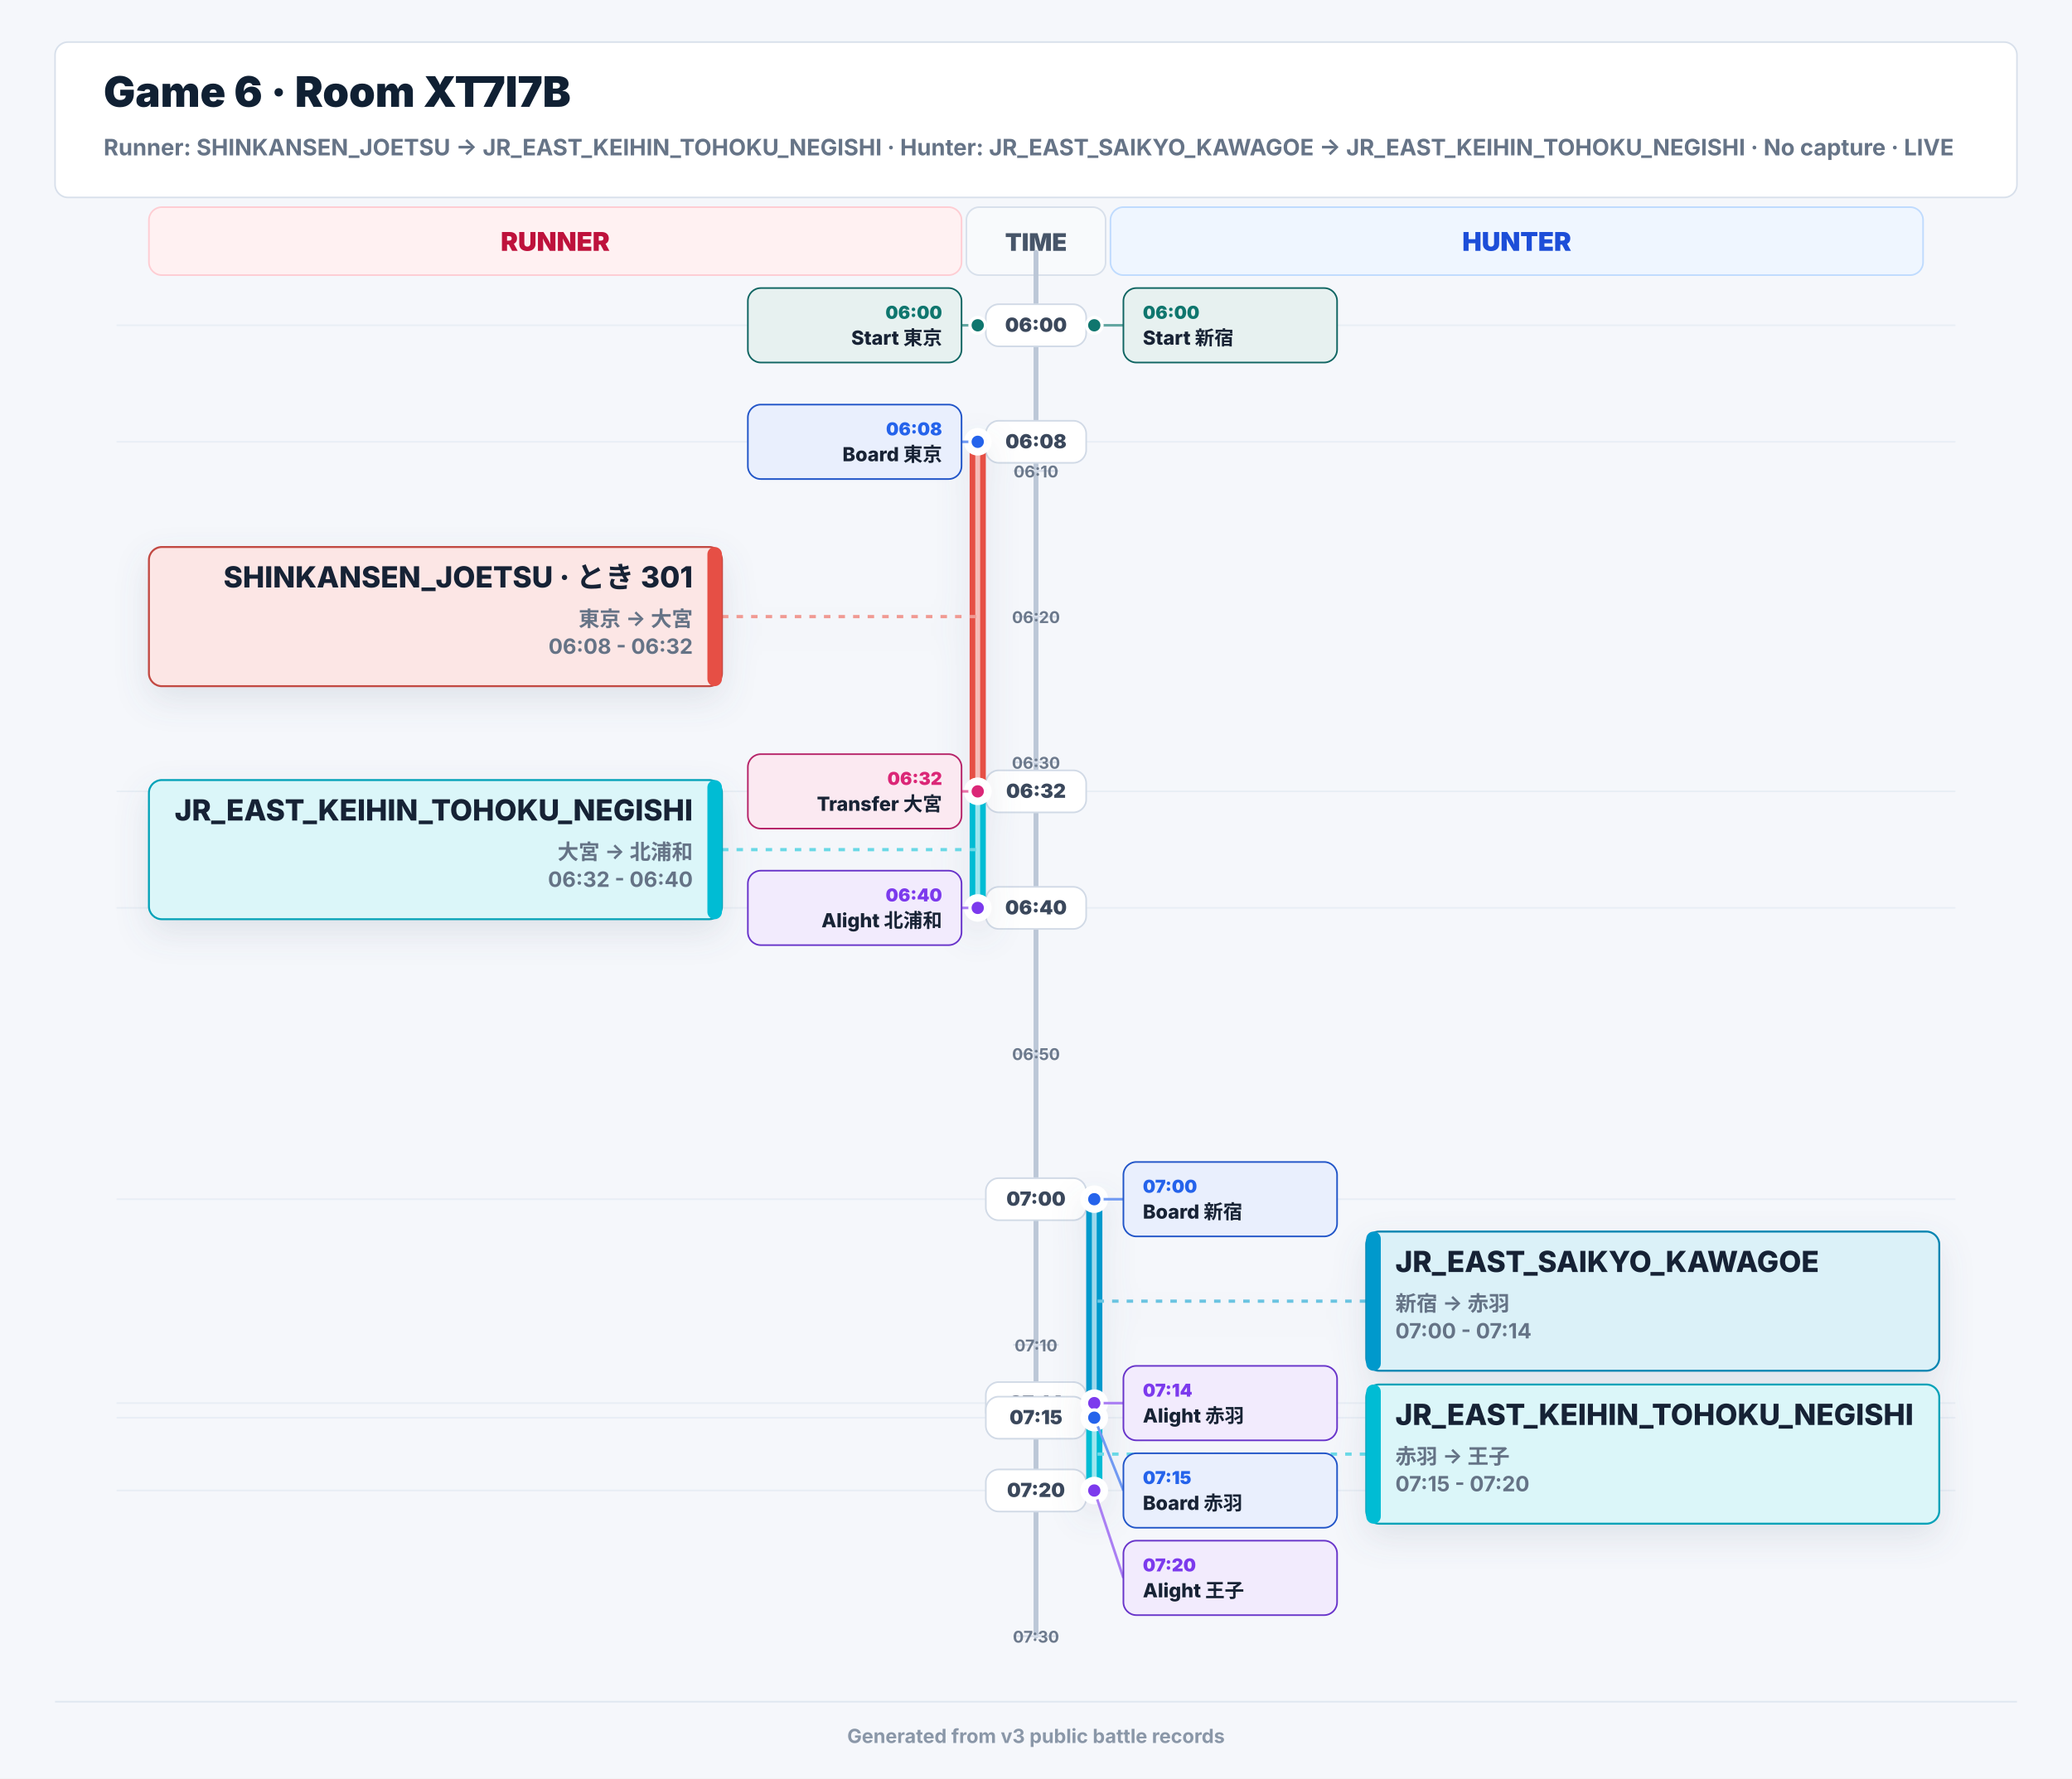
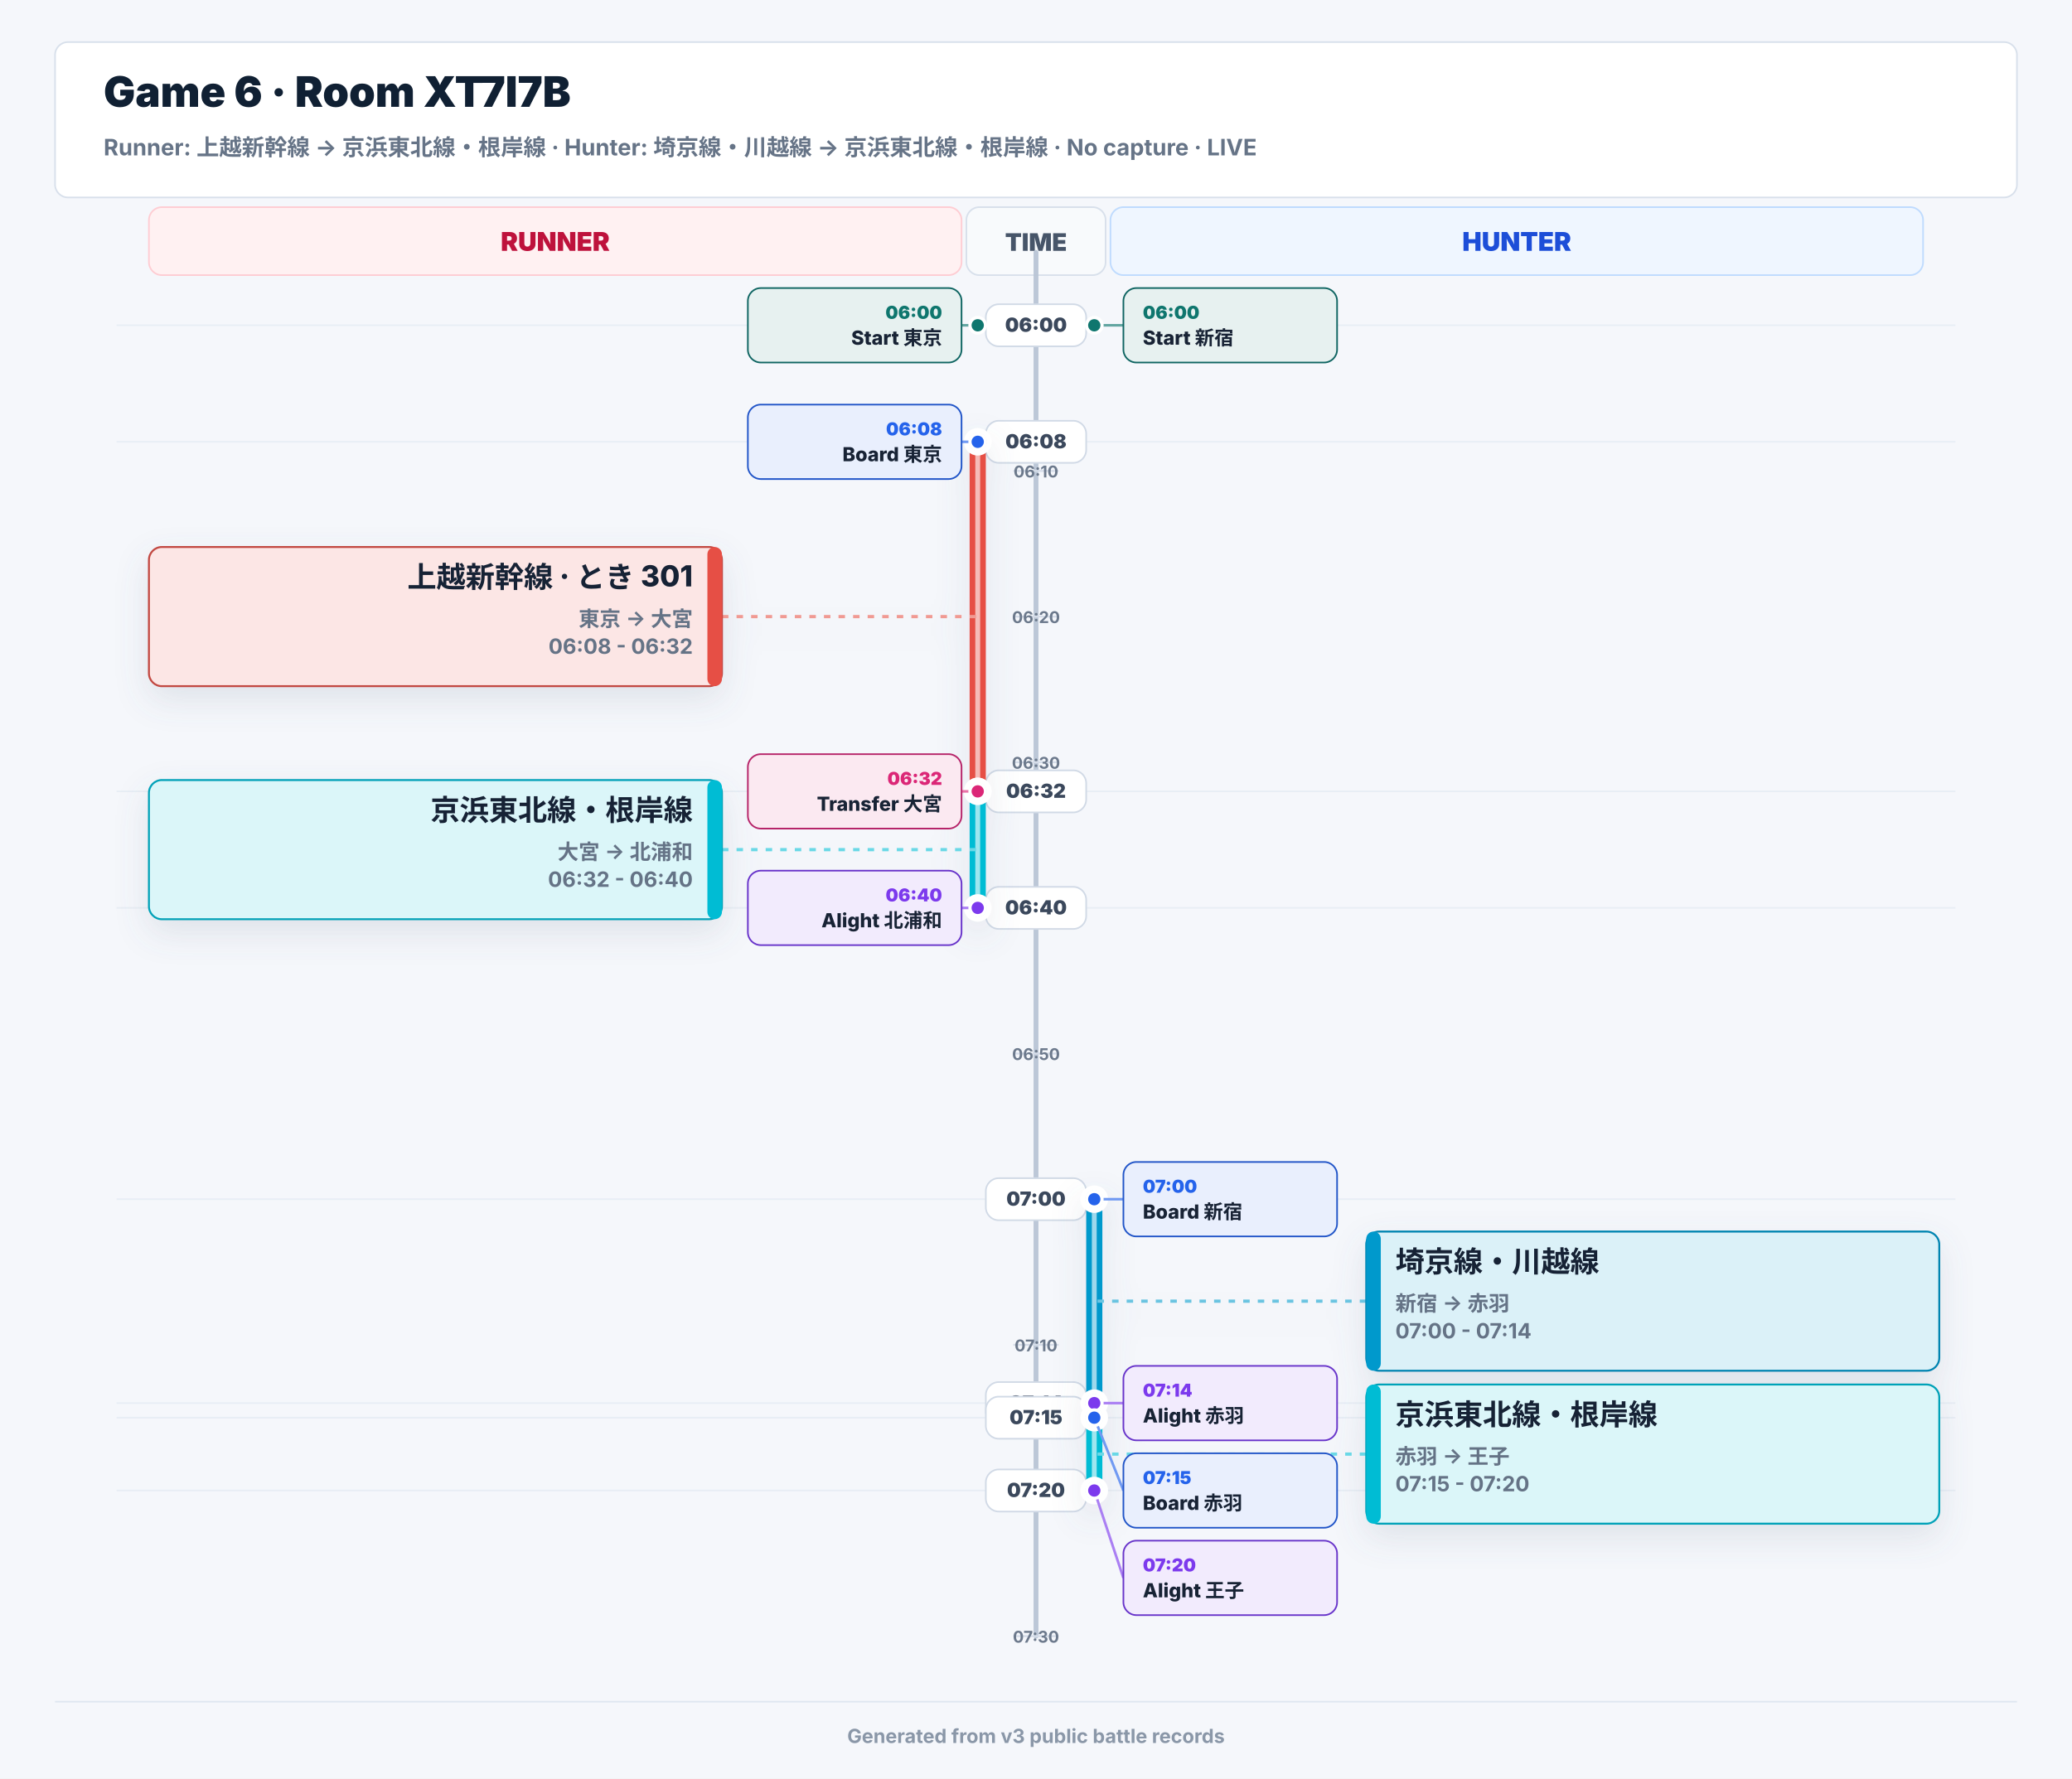
<svg xmlns="http://www.w3.org/2000/svg" width="1280" height="1099" viewBox="0 0 1280 1099" role="img" aria-label="Battle timeline">
  <defs>
    <filter id="softShadow" x="-20%" y="-20%" width="140%" height="140%">
      <feDropShadow dx="0" dy="8" stdDeviation="10" flood-color="#64748b" flood-opacity="0.16" />
    </filter>
  </defs>
  <g font-family="Inter, ui-sans-serif, system-ui, -apple-system, BlinkMacSystemFont, Segoe UI, sans-serif">
    <rect x="0" y="0" width="1280" height="100%" fill="#f5f7fb" />
    <rect x="34" y="26" width="1212" height="96" rx="8" fill="#ffffff" stroke="#d8e0eb" />
    <text x="64.0" y="66.0" font-size="26" font-weight="900" fill="#102033" text-anchor="start">Game 6 · Room XT7I7B</text>
-     <text x="64.0" y="96.0" font-size="14" font-weight="750" fill="#667487" text-anchor="start">Runner: SHINKANSEN_JOETSU -&gt; JR_EAST_KEIHIN_TOHOKU_NEGISHI · Hunter: JR_EAST_SAIKYO_KAWAGOE -&gt; JR_EAST_KEIHIN_TOHOKU_NEGISHI · No capture · LIVE</text>
+     <text x="64.0" y="96.0" font-size="14" font-weight="750" fill="#667487" text-anchor="start">Runner: 上越新幹線 -&gt; 京浜東北線・根岸線 · Hunter: 埼京線・川越線 -&gt; 京浜東北線・根岸線 · No capture · LIVE</text>
    <rect x="92" y="128" width="502" height="42" rx="8" fill="#fff1f2" stroke="#fecdd3" />
    <text x="343.0" y="155.0" font-size="16" font-weight="950" fill="#be123c" text-anchor="middle">RUNNER</text>
    <rect x="686" y="128" width="502" height="42" rx="8" fill="#eff6ff" stroke="#bfdbfe" />
    <text x="937.0" y="155.0" font-size="16" font-weight="950" fill="#1d4ed8" text-anchor="middle">HUNTER</text>
    <rect x="597" y="128" width="86" height="42" rx="8" fill="#f8fafc" stroke="#d8e0eb" />
    <text x="640.0" y="155.0" font-size="15" font-weight="950" fill="#475569" text-anchor="middle">TIME</text>
    <rect x="34" y="1051.0" width="1212" height="1" fill="#dfe7f1" />
    <g opacity="0.96">
      <line x1="640" y1="156.0" x2="640" y2="1011.0" stroke="#b9c5d5" stroke-width="3" stroke-linecap="round" />
      <line x1="616" y1="201.0" x2="664" y2="201.0" stroke="#d4dce8" stroke-width="1.2" />
      <text x="640.0" y="205.0" font-size="12" font-weight="800" fill="#667487" text-anchor="middle">06:00</text>
      <line x1="626" y1="291.0" x2="654" y2="291.0" stroke="#d4dce8" stroke-width="1.2" />
      <text x="640.0" y="295.0" font-size="10" font-weight="650" fill="#667487" text-anchor="middle">06:10</text>
      <line x1="626" y1="381.0" x2="654" y2="381.0" stroke="#d4dce8" stroke-width="1.2" />
      <text x="640.0" y="385.0" font-size="10" font-weight="650" fill="#667487" text-anchor="middle">06:20</text>
      <line x1="626" y1="471.0" x2="654" y2="471.0" stroke="#d4dce8" stroke-width="1.2" />
      <text x="640.0" y="475.0" font-size="10" font-weight="650" fill="#667487" text-anchor="middle">06:30</text>
      <line x1="626" y1="561.0" x2="654" y2="561.0" stroke="#d4dce8" stroke-width="1.2" />
      <text x="640.0" y="565.0" font-size="10" font-weight="650" fill="#667487" text-anchor="middle">06:40</text>
      <line x1="626" y1="651.0" x2="654" y2="651.0" stroke="#d4dce8" stroke-width="1.2" />
      <text x="640.0" y="655.0" font-size="10" font-weight="650" fill="#667487" text-anchor="middle">06:50</text>
      <line x1="616" y1="741.0" x2="664" y2="741.0" stroke="#d4dce8" stroke-width="1.2" />
      <text x="640.0" y="745.0" font-size="12" font-weight="800" fill="#667487" text-anchor="middle">07:00</text>
      <line x1="626" y1="831.0" x2="654" y2="831.0" stroke="#d4dce8" stroke-width="1.2" />
      <text x="640.0" y="835.0" font-size="10" font-weight="650" fill="#667487" text-anchor="middle">07:10</text>
      <line x1="626" y1="921.0" x2="654" y2="921.0" stroke="#d4dce8" stroke-width="1.2" />
      <text x="640.0" y="925.0" font-size="10" font-weight="650" fill="#667487" text-anchor="middle">07:20</text>
      <line x1="626" y1="1011.0" x2="654" y2="1011.0" stroke="#d4dce8" stroke-width="1.2" />
      <text x="640.0" y="1015.0" font-size="10" font-weight="650" fill="#667487" text-anchor="middle">07:30</text>
      <line x1="72" y1="201.0" x2="1208" y2="201.0" stroke="#e7edf5" stroke-width="1" />
      <rect x="609" y="188.0" width="62" height="26" rx="8" fill="#ffffff" stroke="#cfd8e5" />
      <text x="640.0" y="205.0" font-size="12" font-weight="900" fill="#334155" text-anchor="middle">06:00</text>
      <line x1="72" y1="273.0" x2="1208" y2="273.0" stroke="#e7edf5" stroke-width="1" />
      <rect x="609" y="260.0" width="62" height="26" rx="8" fill="#ffffff" stroke="#cfd8e5" />
      <text x="640.0" y="277.0" font-size="12" font-weight="900" fill="#334155" text-anchor="middle">06:08</text>
      <line x1="72" y1="489.0" x2="1208" y2="489.0" stroke="#e7edf5" stroke-width="1" />
      <rect x="609" y="476.0" width="62" height="26" rx="8" fill="#ffffff" stroke="#cfd8e5" />
      <text x="640.0" y="493.0" font-size="12" font-weight="900" fill="#334155" text-anchor="middle">06:32</text>
      <line x1="72" y1="561.0" x2="1208" y2="561.0" stroke="#e7edf5" stroke-width="1" />
      <rect x="609" y="548.0" width="62" height="26" rx="8" fill="#ffffff" stroke="#cfd8e5" />
      <text x="640.0" y="565.0" font-size="12" font-weight="900" fill="#334155" text-anchor="middle">06:40</text>
      <line x1="72" y1="741.0" x2="1208" y2="741.0" stroke="#e7edf5" stroke-width="1" />
      <rect x="609" y="728.0" width="62" height="26" rx="8" fill="#ffffff" stroke="#cfd8e5" />
      <text x="640.0" y="745.0" font-size="12" font-weight="900" fill="#334155" text-anchor="middle">07:00</text>
      <line x1="72" y1="867.0" x2="1208" y2="867.0" stroke="#e7edf5" stroke-width="1" />
      <rect x="609" y="854.0" width="62" height="26" rx="8" fill="#ffffff" stroke="#cfd8e5" />
      <text x="640.0" y="871.0" font-size="12" font-weight="900" fill="#334155" text-anchor="middle">07:14</text>
      <line x1="72" y1="876.0" x2="1208" y2="876.0" stroke="#e7edf5" stroke-width="1" />
      <rect x="609" y="863.0" width="62" height="26" rx="8" fill="#ffffff" stroke="#cfd8e5" />
      <text x="640.0" y="880.0" font-size="12" font-weight="900" fill="#334155" text-anchor="middle">07:15</text>
      <line x1="72" y1="921.0" x2="1208" y2="921.0" stroke="#e7edf5" stroke-width="1" />
      <rect x="609" y="908.0" width="62" height="26" rx="8" fill="#ffffff" stroke="#cfd8e5" />
      <text x="640.0" y="925.0" font-size="12" font-weight="900" fill="#334155" text-anchor="middle">07:20</text>
    </g>
    <g filter="url(#softShadow)">
      <line x1="604" y1="273.0" x2="604" y2="489.0" stroke="#E65045" stroke-width="10" stroke-linecap="round" />
      <line x1="604" y1="273.0" x2="604" y2="489.0" stroke="#ffffff" stroke-opacity="0.62" stroke-width="3" stroke-linecap="round" />
      <circle cx="604" cy="273.0" r="7" fill="#E65045" stroke="#ffffff" stroke-width="3" />
      <circle cx="604" cy="489.0" r="7" fill="#E65045" stroke="#ffffff" stroke-width="3" />
      <line x1="446" y1="381.0" x2="604" y2="381.0" stroke="#f09a93" stroke-width="2" stroke-dasharray="4 5" />
      <rect x="92" y="338.0" width="354" height="86" rx="8" fill="#fce6e5" stroke="#c24942" stroke-width="1.2" />
      <rect x="437" y="338.0" width="9" height="86" rx="4.5" fill="#E65045" />
-       <text x="428.0" y="363.0" font-size="18" font-weight="800" fill="#162235" text-anchor="end">SHINKANSEN_JOETSU · とき 301</text>
+       <text x="428.0" y="363.0" font-size="18" font-weight="800" fill="#162235" text-anchor="end">上越新幹線 · とき 301</text>
      <text x="428.0" y="387.0" font-size="13" font-weight="650" fill="#657386" text-anchor="end">東京 -&gt; 大宮</text>
      <text x="428.0" y="404.0" font-size="13" font-weight="650" fill="#657386" text-anchor="end">06:08 - 06:32</text>
      <line x1="604" y1="489.0" x2="604" y2="561.0" stroke="#00BCD4" stroke-width="10" stroke-linecap="round" />
      <line x1="604" y1="489.0" x2="604" y2="561.0" stroke="#ffffff" stroke-opacity="0.62" stroke-width="3" stroke-linecap="round" />
      <circle cx="604" cy="489.0" r="7" fill="#00BCD4" stroke="#ffffff" stroke-width="3" />
      <circle cx="604" cy="561.0" r="7" fill="#00BCD4" stroke="#ffffff" stroke-width="3" />
      <line x1="446" y1="525.0" x2="604" y2="525.0" stroke="#6bd8e6" stroke-width="2" stroke-dasharray="4 5" />
      <rect x="92" y="482.0" width="354" height="86" rx="8" fill="#dbf6f9" stroke="#06a2b8" stroke-width="1.2" />
      <rect x="437" y="482.0" width="9" height="86" rx="4.5" fill="#00BCD4" />
-       <text x="428.0" y="507.0" font-size="18" font-weight="800" fill="#162235" text-anchor="end">JR_EAST_KEIHIN_TOHOKU_NEGISHI</text>
+       <text x="428.0" y="507.0" font-size="18" font-weight="800" fill="#162235" text-anchor="end">京浜東北線・根岸線</text>
      <text x="428.0" y="531.0" font-size="13" font-weight="650" fill="#657386" text-anchor="end">大宮 -&gt; 北浦和</text>
      <text x="428.0" y="548.0" font-size="13" font-weight="650" fill="#657386" text-anchor="end">06:32 - 06:40</text>
      <line x1="676" y1="741.0" x2="676" y2="867.0" stroke="#0099CC" stroke-width="10" stroke-linecap="round" />
      <line x1="676" y1="741.0" x2="676" y2="867.0" stroke="#ffffff" stroke-opacity="0.62" stroke-width="3" stroke-linecap="round" />
      <circle cx="676" cy="741.0" r="7" fill="#0099CC" stroke="#ffffff" stroke-width="3" />
      <circle cx="676" cy="867.0" r="7" fill="#0099CC" stroke="#ffffff" stroke-width="3" />
      <line x1="844" y1="804.0" x2="676" y2="804.0" stroke="#6bc4e1" stroke-width="2" stroke-dasharray="4 5" />
      <rect x="844" y="761.0" width="354" height="86" rx="8" fill="#dbf1f8" stroke="#0685b1" stroke-width="1.2" />
      <rect x="844" y="761.0" width="9" height="86" rx="4.5" fill="#0099CC" />
-       <text x="862.0" y="786.0" font-size="18" font-weight="800" fill="#162235" text-anchor="start">JR_EAST_SAIKYO_KAWAGOE</text>
+       <text x="862.0" y="786.0" font-size="18" font-weight="800" fill="#162235" text-anchor="start">埼京線・川越線</text>
      <text x="862.0" y="810.0" font-size="13" font-weight="650" fill="#657386" text-anchor="start">新宿 -&gt; 赤羽</text>
      <text x="862.0" y="827.0" font-size="13" font-weight="650" fill="#657386" text-anchor="start">07:00 - 07:14</text>
      <line x1="676" y1="876.0" x2="676" y2="921.0" stroke="#00BCD4" stroke-width="10" stroke-linecap="round" />
      <line x1="676" y1="876.0" x2="676" y2="921.0" stroke="#ffffff" stroke-opacity="0.62" stroke-width="3" stroke-linecap="round" />
      <circle cx="676" cy="876.0" r="7" fill="#00BCD4" stroke="#ffffff" stroke-width="3" />
      <circle cx="676" cy="921.0" r="7" fill="#00BCD4" stroke="#ffffff" stroke-width="3" />
      <line x1="844" y1="898.5" x2="676" y2="898.5" stroke="#6bd8e6" stroke-width="2" stroke-dasharray="4 5" />
      <rect x="844" y="855.5" width="354" height="86" rx="8" fill="#dbf6f9" stroke="#06a2b8" stroke-width="1.2" />
      <rect x="844" y="855.5" width="9" height="86" rx="4.5" fill="#00BCD4" />
-       <text x="862.0" y="880.5" font-size="18" font-weight="800" fill="#162235" text-anchor="start">JR_EAST_KEIHIN_TOHOKU_NEGISHI</text>
+       <text x="862.0" y="880.5" font-size="18" font-weight="800" fill="#162235" text-anchor="start">京浜東北線・根岸線</text>
      <text x="862.0" y="904.5" font-size="13" font-weight="650" fill="#657386" text-anchor="start">赤羽 -&gt; 王子</text>
      <text x="862.0" y="921.5" font-size="13" font-weight="650" fill="#657386" text-anchor="start">07:15 - 07:20</text>
    </g>
    <g>
      <line x1="594" y1="201.0" x2="604" y2="201.0" stroke="#63a6a1" stroke-width="1.6" />
      <circle cx="604" cy="201.0" r="4.8" fill="#0f766e" stroke="#ffffff" stroke-width="2" />
      <rect x="462" y="178.0" width="132" height="46" rx="8" fill="#e7f1f0" stroke="#0f6562" />
      <text x="582.0" y="197.0" font-size="11" font-weight="900" fill="#0f766e" text-anchor="end">06:00</text>
      <text x="582.0" y="213.0" font-size="12" font-weight="800" fill="#182335" text-anchor="end">Start 東京</text>
      <line x1="594" y1="273.0" x2="604" y2="273.0" stroke="#719af2" stroke-width="1.6" />
      <circle cx="604" cy="273.0" r="4.8" fill="#2563eb" stroke="#ffffff" stroke-width="2" />
      <rect x="462" y="250.0" width="132" height="46" rx="8" fill="#e9effd" stroke="#2155c8" />
      <text x="582.0" y="269.0" font-size="11" font-weight="900" fill="#2563eb" text-anchor="end">06:08</text>
      <text x="582.0" y="285.0" font-size="12" font-weight="800" fill="#182335" text-anchor="end">Board 東京</text>
      <line x1="594" y1="489.0" x2="604" y2="489.0" stroke="#e873a7" stroke-width="1.6" />
      <circle cx="604" cy="489.0" r="4.8" fill="#db2777" stroke="#ffffff" stroke-width="2" />
      <rect x="462" y="466.0" width="132" height="46" rx="8" fill="#fbe9f1" stroke="#b62469" />
      <text x="582.0" y="485.0" font-size="11" font-weight="900" fill="#db2777" text-anchor="end">06:32</text>
      <text x="582.0" y="501.0" font-size="12" font-weight="800" fill="#182335" text-anchor="end">Transfer 大宮</text>
      <line x1="594" y1="561.0" x2="604" y2="561.0" stroke="#aa7ff3" stroke-width="1.6" />
      <circle cx="604" cy="561.0" r="4.8" fill="#7c3aed" stroke="#ffffff" stroke-width="2" />
      <rect x="462" y="538.0" width="132" height="46" rx="8" fill="#f2ebfd" stroke="#6834ca" />
      <text x="582.0" y="557.0" font-size="11" font-weight="900" fill="#7c3aed" text-anchor="end">06:40</text>
      <text x="582.0" y="573.0" font-size="12" font-weight="800" fill="#182335" text-anchor="end">Alight 北浦和</text>
      <line x1="694" y1="201.0" x2="676" y2="201.0" stroke="#63a6a1" stroke-width="1.6" />
      <circle cx="676" cy="201.0" r="4.8" fill="#0f766e" stroke="#ffffff" stroke-width="2" />
      <rect x="694" y="178.0" width="132" height="46" rx="8" fill="#e7f1f0" stroke="#0f6562" />
      <text x="706.0" y="197.0" font-size="11" font-weight="900" fill="#0f766e" text-anchor="start">06:00</text>
      <text x="706.0" y="213.0" font-size="12" font-weight="800" fill="#182335" text-anchor="start">Start 新宿</text>
      <line x1="694" y1="741.0" x2="676" y2="741.0" stroke="#719af2" stroke-width="1.6" />
      <circle cx="676" cy="741.0" r="4.8" fill="#2563eb" stroke="#ffffff" stroke-width="2" />
      <rect x="694" y="718.0" width="132" height="46" rx="8" fill="#e9effd" stroke="#2155c8" />
      <text x="706.0" y="737.0" font-size="11" font-weight="900" fill="#2563eb" text-anchor="start">07:00</text>
      <text x="706.0" y="753.0" font-size="12" font-weight="800" fill="#182335" text-anchor="start">Board 新宿</text>
      <line x1="694" y1="867.0" x2="676" y2="867.0" stroke="#aa7ff3" stroke-width="1.6" />
      <circle cx="676" cy="867.0" r="4.8" fill="#7c3aed" stroke="#ffffff" stroke-width="2" />
      <rect x="694" y="844.0" width="132" height="46" rx="8" fill="#f2ebfd" stroke="#6834ca" />
      <text x="706.0" y="863.0" font-size="11" font-weight="900" fill="#7c3aed" text-anchor="start">07:14</text>
      <text x="706.0" y="879.0" font-size="12" font-weight="800" fill="#182335" text-anchor="start">Alight 赤羽</text>
      <line x1="694" y1="921.0" x2="676" y2="876.0" stroke="#719af2" stroke-width="1.6" />
      <circle cx="676" cy="876.0" r="4.8" fill="#2563eb" stroke="#ffffff" stroke-width="2" />
      <rect x="694" y="898.0" width="132" height="46" rx="8" fill="#e9effd" stroke="#2155c8" />
      <text x="706.0" y="917.0" font-size="11" font-weight="900" fill="#2563eb" text-anchor="start">07:15</text>
      <text x="706.0" y="933.0" font-size="12" font-weight="800" fill="#182335" text-anchor="start">Board 赤羽</text>
      <line x1="694" y1="975.0" x2="676" y2="921.0" stroke="#aa7ff3" stroke-width="1.6" />
      <circle cx="676" cy="921.0" r="4.8" fill="#7c3aed" stroke="#ffffff" stroke-width="2" />
      <rect x="694" y="952.0" width="132" height="46" rx="8" fill="#f2ebfd" stroke="#6834ca" />
      <text x="706.0" y="971.0" font-size="11" font-weight="900" fill="#7c3aed" text-anchor="start">07:20</text>
      <text x="706.0" y="987.0" font-size="12" font-weight="800" fill="#182335" text-anchor="start">Alight 王子</text>
    </g>
    <text x="640.0" y="1077.0" font-size="12" font-weight="650" fill="#8a97a8" text-anchor="middle">Generated from v3 public battle records</text>
  </g>
</svg>
